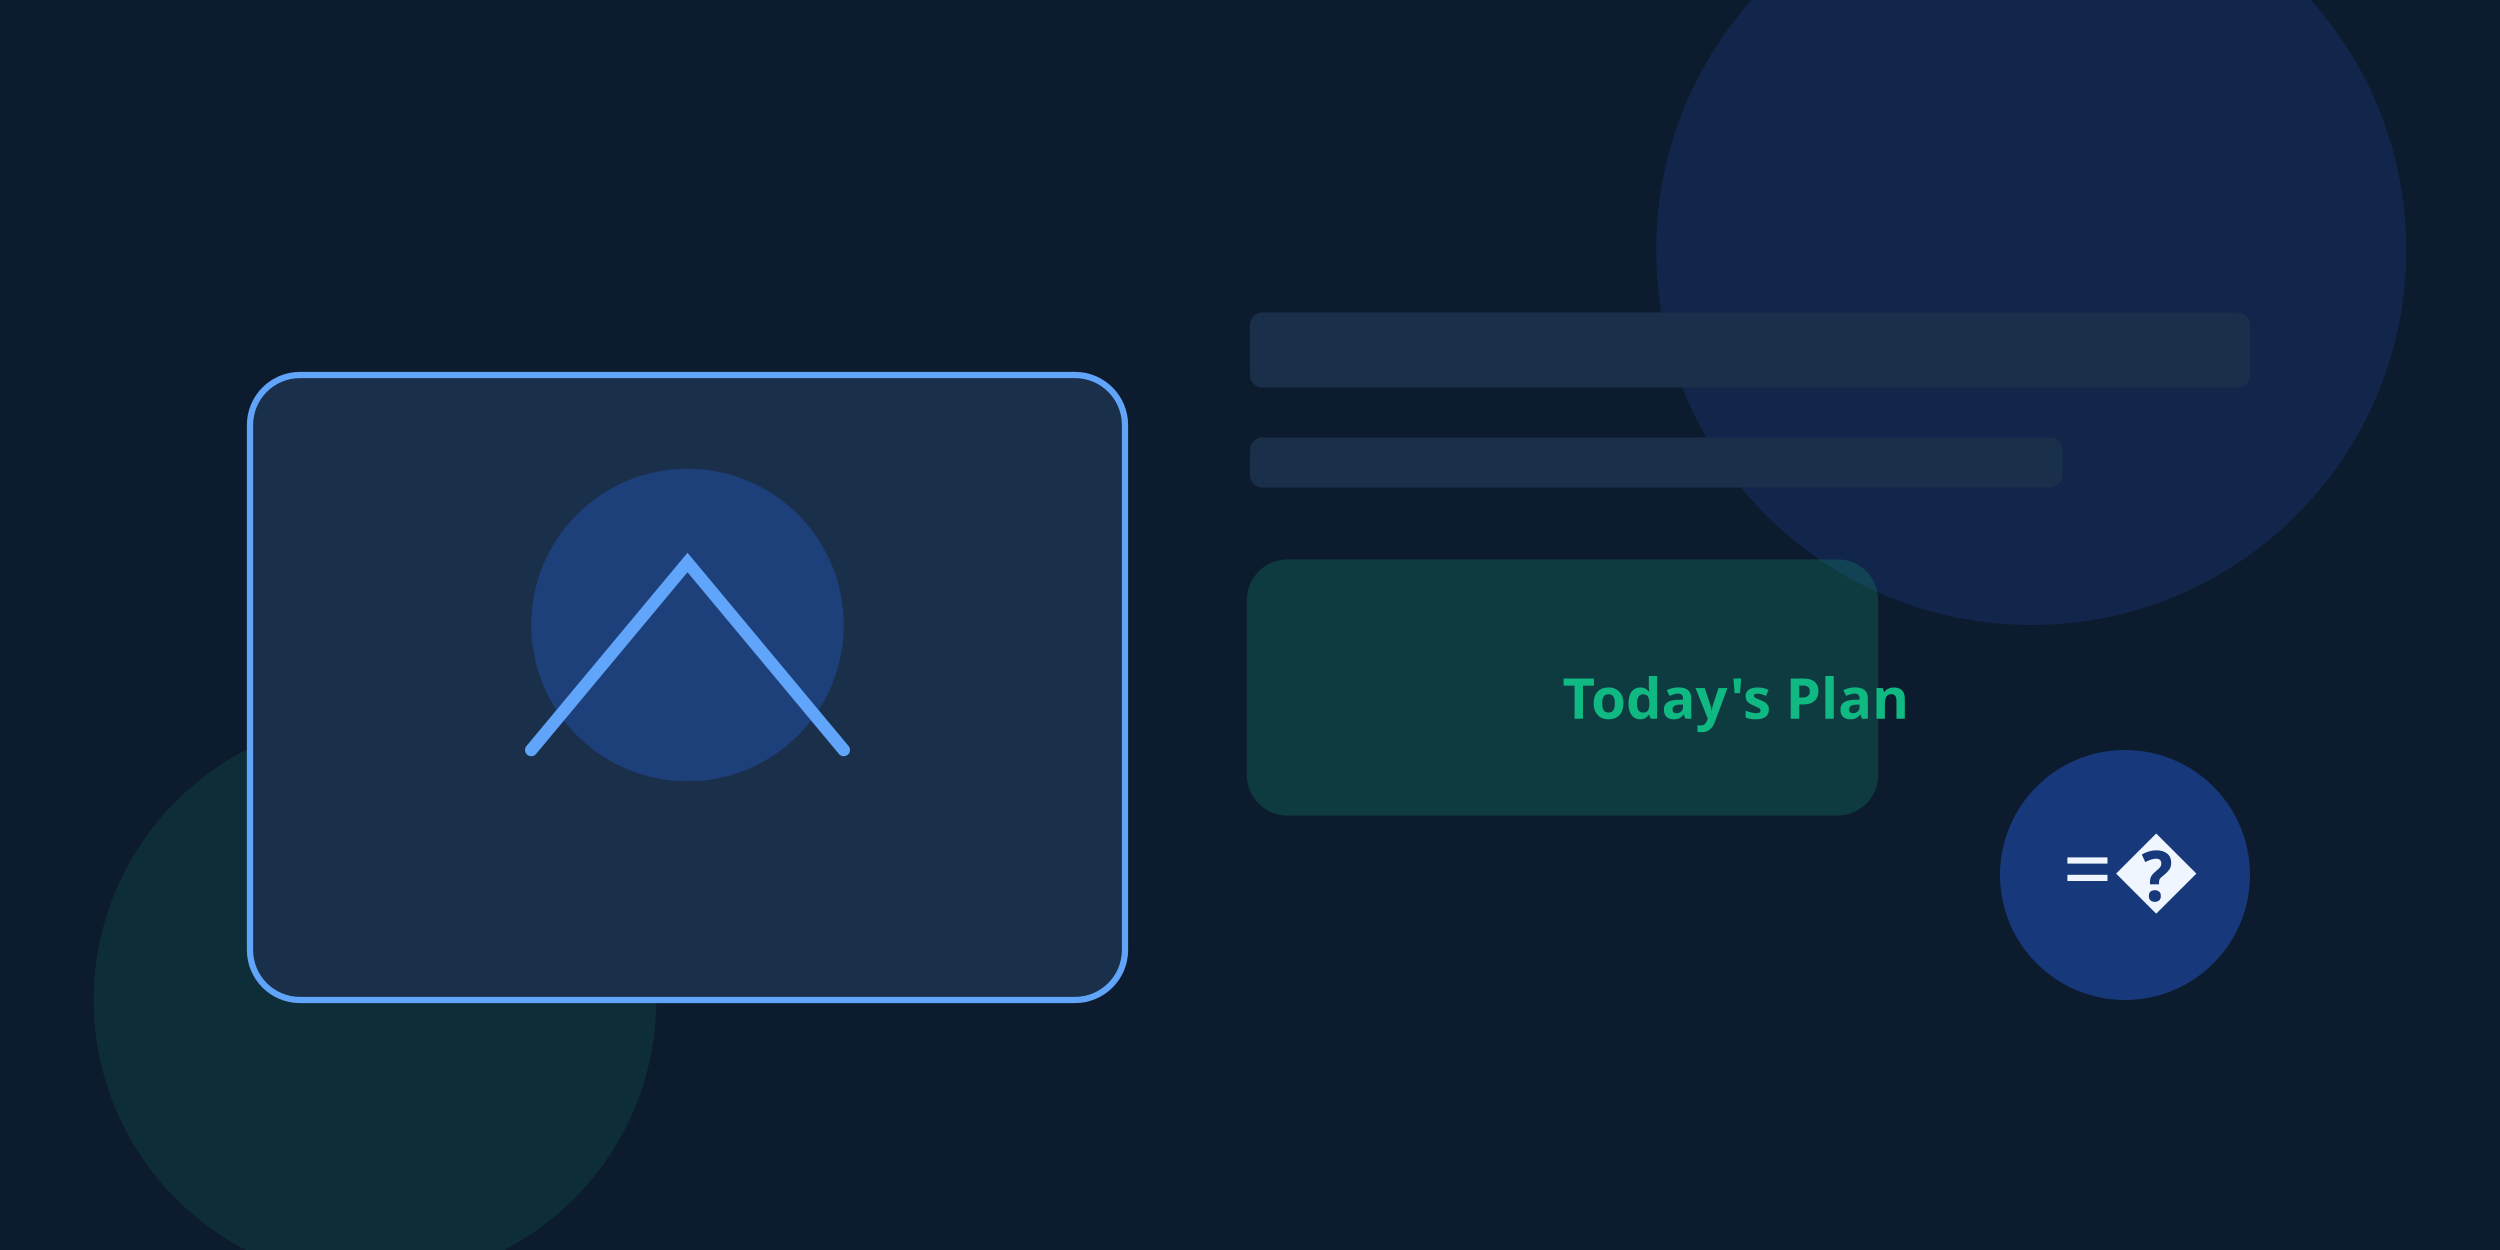
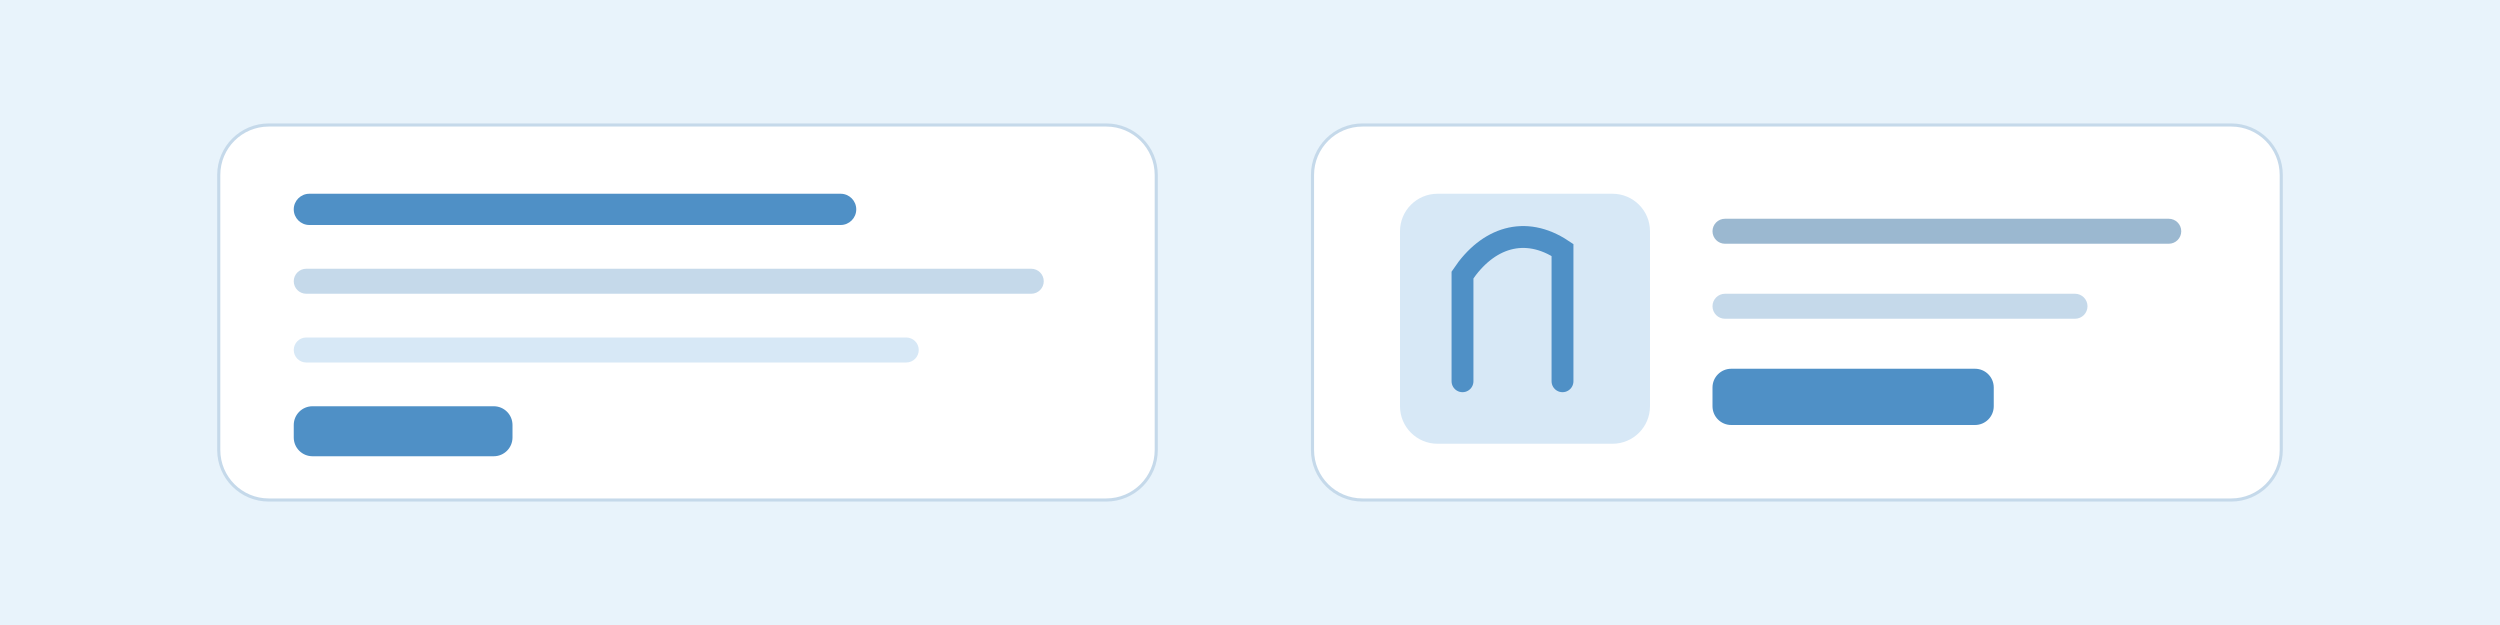
- <svg xmlns="http://www.w3.org/2000/svg" viewBox="0 0 800 400" fill="none">
-   <rect width="800" height="400" fill="#0d1b2e" />
-   <circle cx="650" cy="80" r="120" fill="#2563eb" opacity="0.15" />
-   <circle cx="120" cy="320" r="90" fill="#10b981" opacity="0.12" />
-   <rect x="80" y="120" width="280" height="200" rx="16" fill="#1a2f4a" stroke="#60a5fa" stroke-width="2" />
-   <circle cx="220" cy="200" r="50" fill="#2563eb" opacity="0.3" />
-   <path d="M170 240 L220 180 L270 240" stroke="#60a5fa" stroke-width="4" fill="none" stroke-linecap="round" />
-   <rect x="400" y="100" width="320" height="24" rx="4" fill="#1a2f4a" />
-   <rect x="400" y="140" width="260" height="16" rx="4" fill="#1a2f4a" />
-   <rect x="400" y="180" width="200" height="80" rx="12" fill="#10b981" opacity="0.2" stroke="#10b981" stroke-width="2" />
-   <text x="500" y="230" fill="#10b981" font-family="system-ui" font-size="18" font-weight="bold">Today's Plan</text>
-   <circle cx="680" cy="280" r="40" fill="#2563eb" opacity="0.4" />
-   <text x="660" y="288" fill="#f0f6ff" font-family="system-ui" font-size="28">=�</text>
+ <svg xmlns="http://www.w3.org/2000/svg" viewBox="0 0 800 200" fill="none">
+   <rect width="800" height="200" fill="#e8f3fb" />
+   <rect x="70" y="40" width="300" height="120" rx="16" fill="#ffffff" stroke="#c5d9ea" />
+   <rect x="94" y="62" width="180" height="10" rx="5" fill="#4f90c6" />
+   <rect x="94" y="86" width="240" height="8" rx="4" fill="#c5d9ea" />
+   <rect x="94" y="108" width="200" height="8" rx="4" fill="#d7e8f6" />
+   <rect x="94" y="130" width="70" height="16" rx="6" fill="#4f90c6" />
+   <rect x="420" y="40" width="310" height="120" rx="16" fill="#ffffff" stroke="#c5d9ea" />
+   <rect x="448" y="62" width="80" height="80" rx="12" fill="#d7e8f6" />
+   <path d="M468 122V88c8-12 20-16 32-8v42" stroke="#4f90c6" stroke-width="7" stroke-linecap="round" />
+   <rect x="548" y="70" width="150" height="8" rx="4" fill="#9bb8d0" />
+   <rect x="548" y="94" width="120" height="8" rx="4" fill="#c5d9ea" />
+   <rect x="548" y="118" width="90" height="18" rx="6" fill="#4f90c6" />
</svg>
